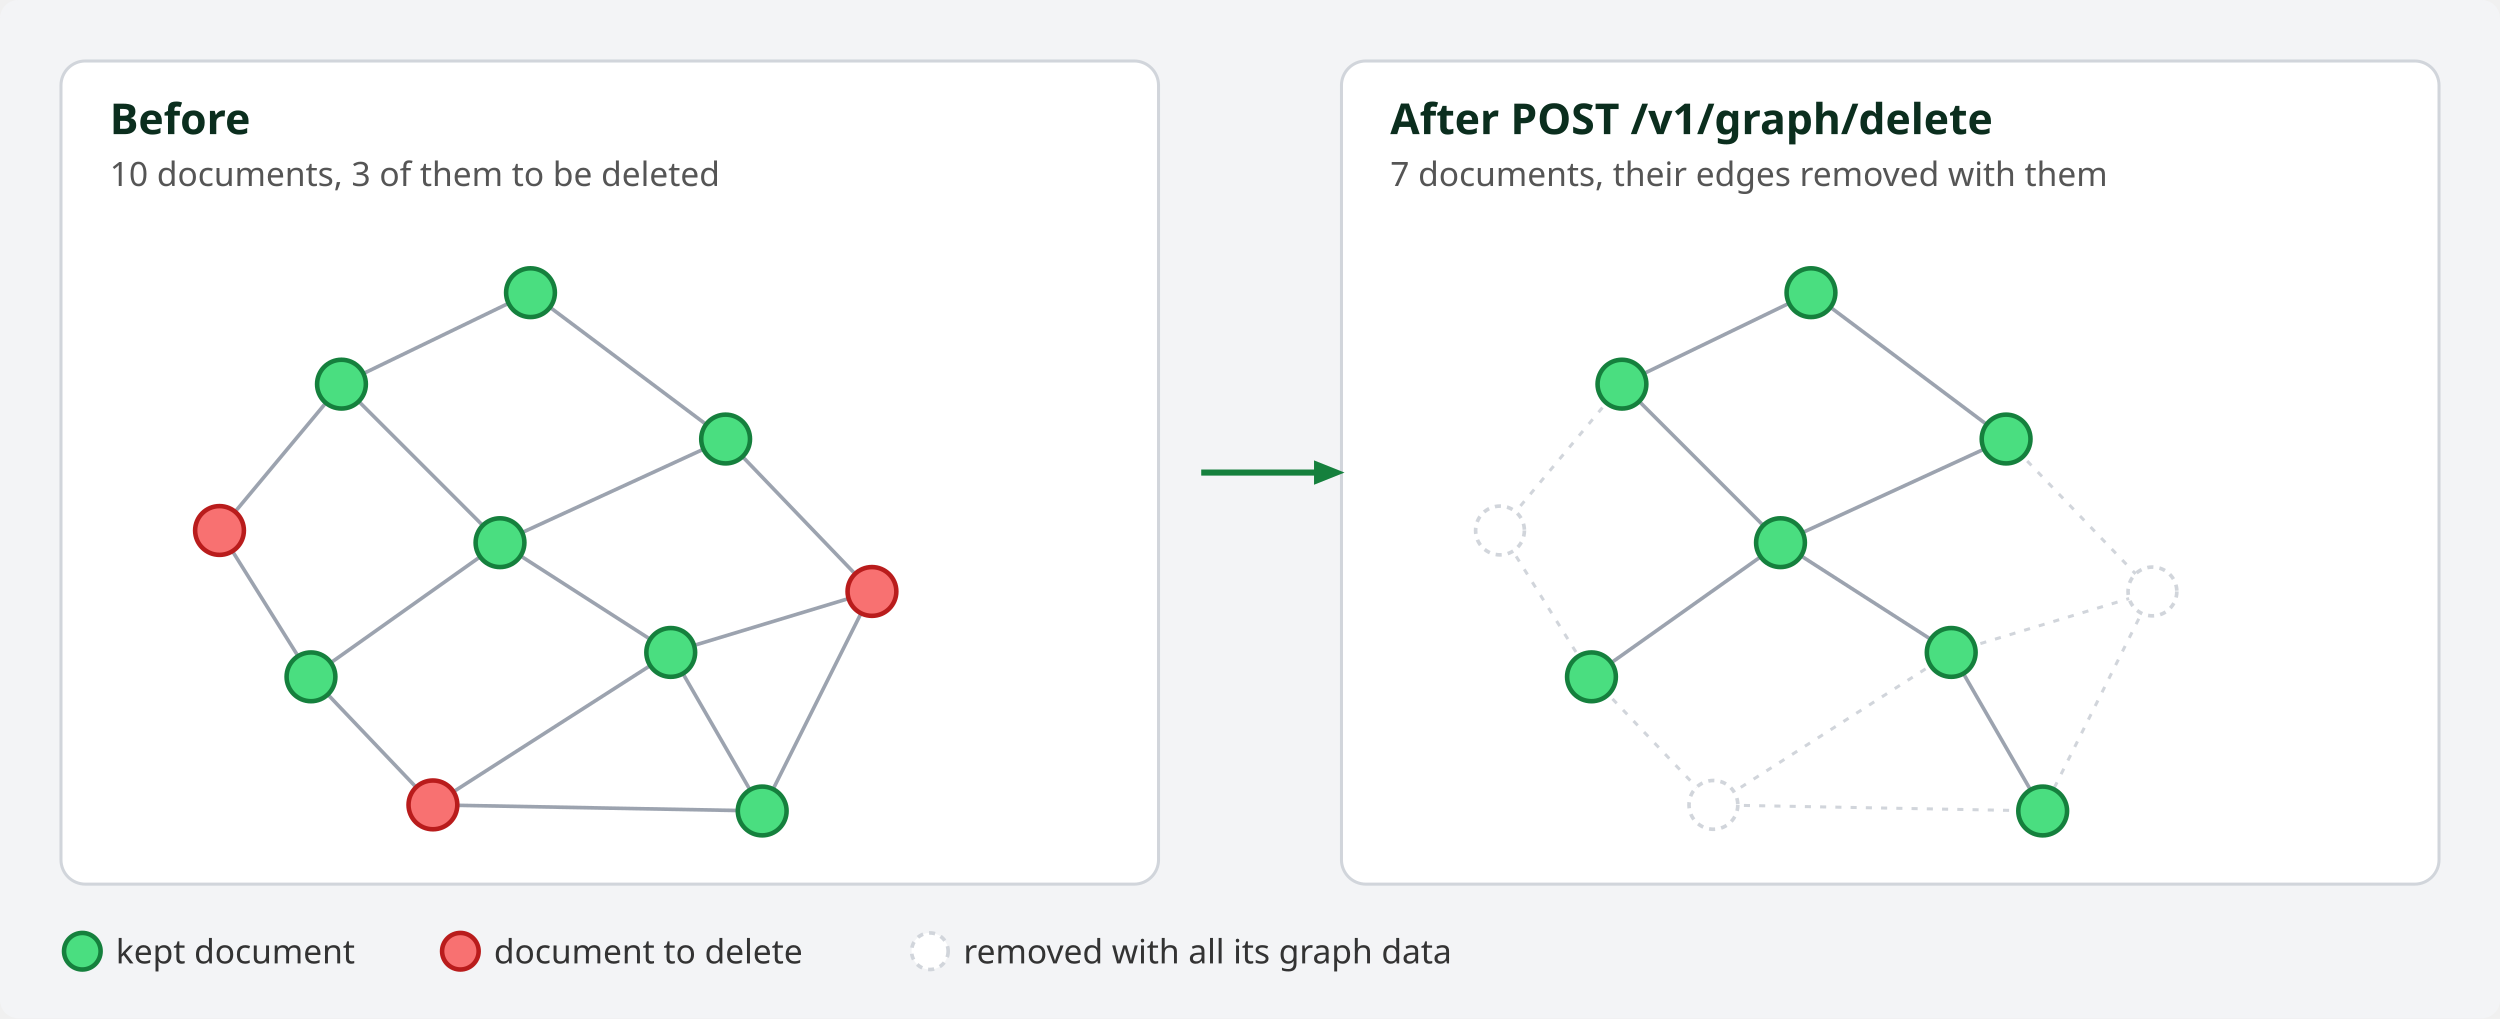
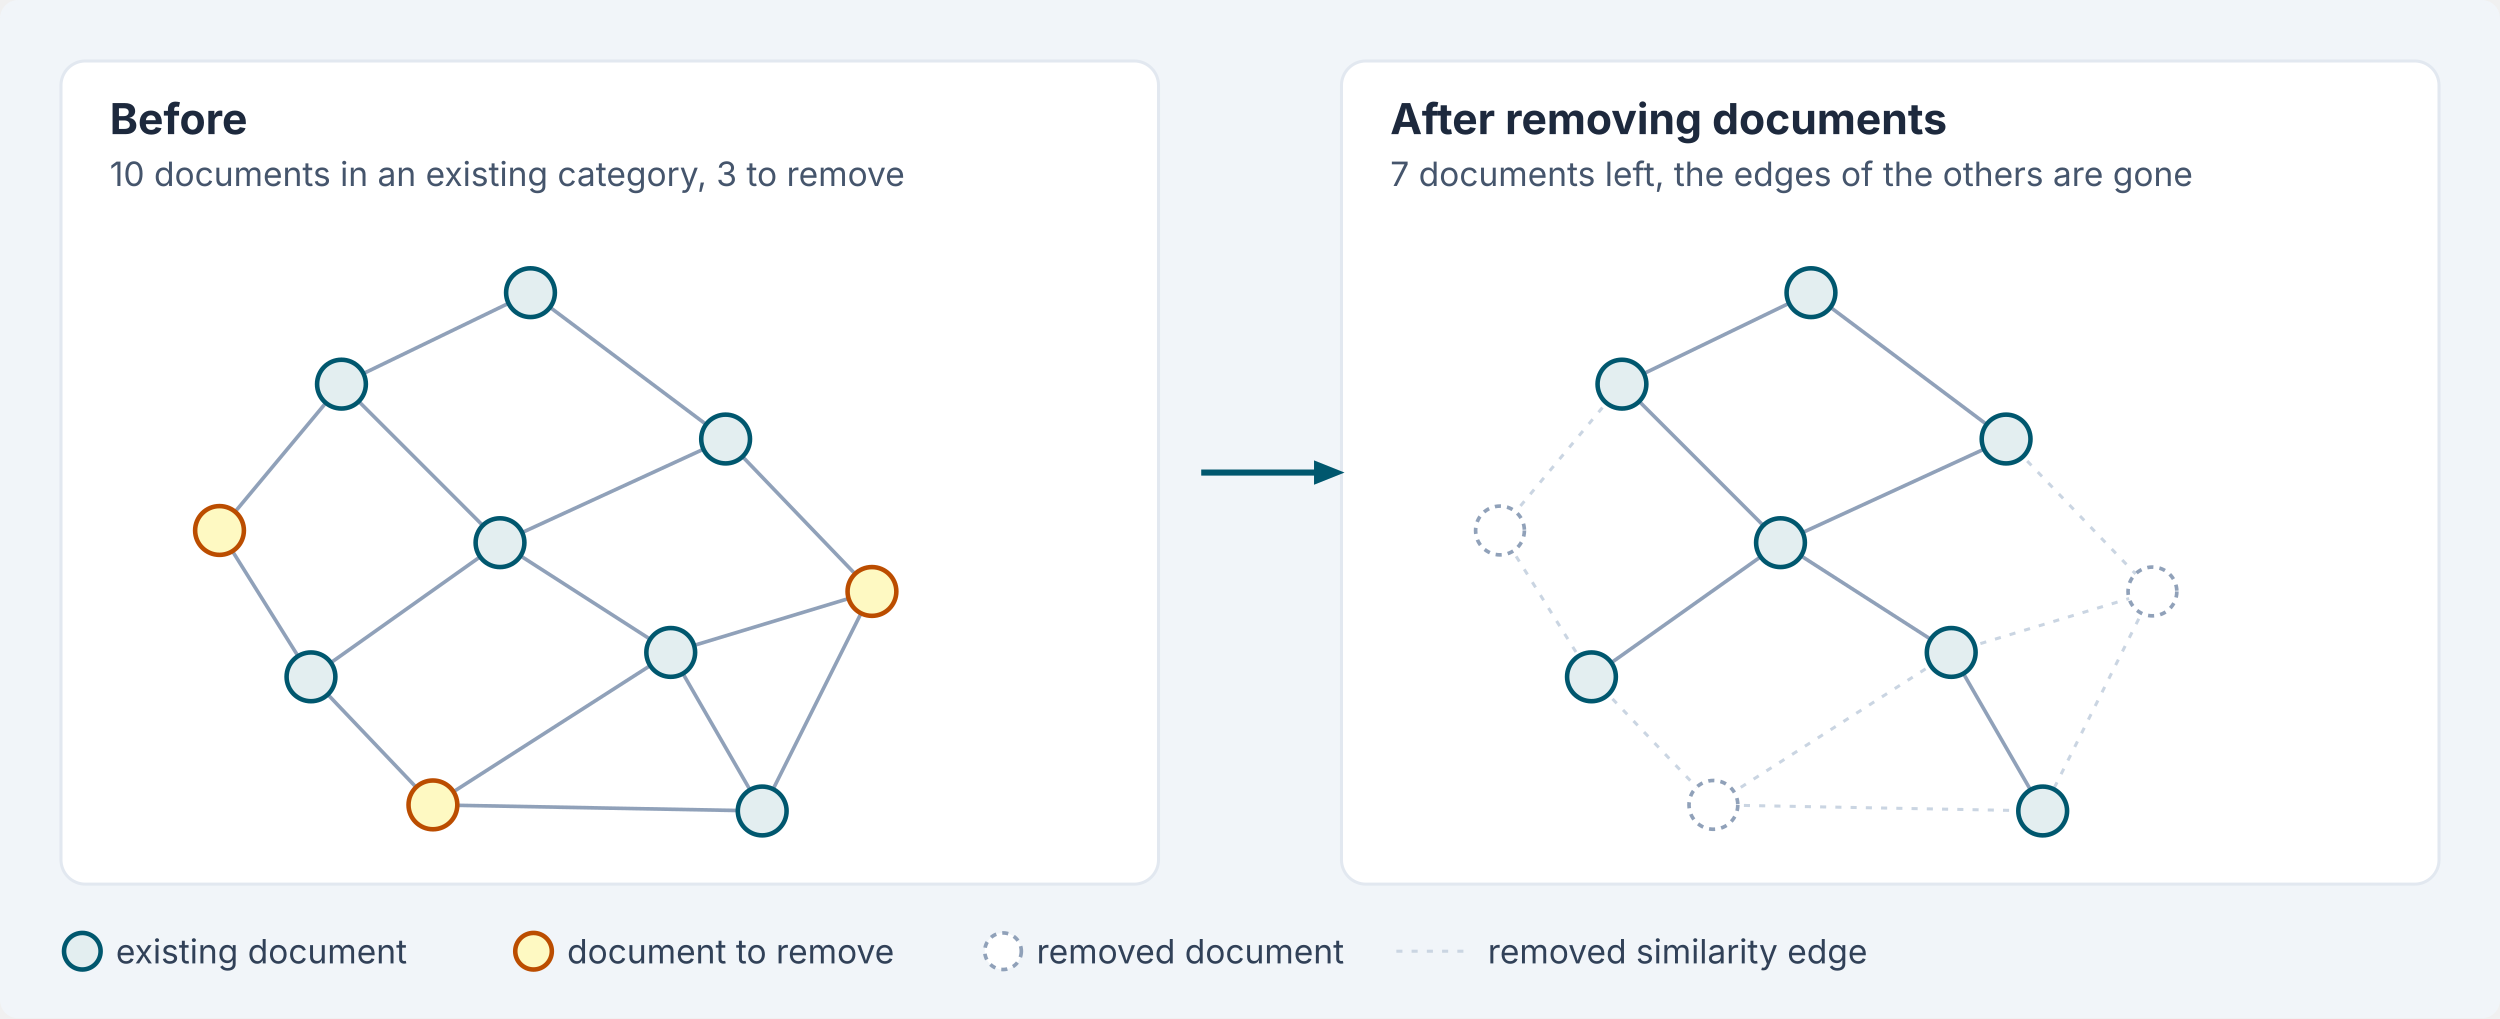
<svg xmlns="http://www.w3.org/2000/svg" viewBox="0 0 820 334" width="820" height="334">
  <style>
-     .igud text { font-family: sans-serif; }
-     .igud .panel { fill: #ffffff; stroke: #d1d5db; stroke-width: 1; }
-     .igud .ptitle { font-size: 14px; font-weight: bold; fill: #0b2e1e; }
-     .igud .psub { font-size: 11px; fill: #555; }
-     .igud .edge { stroke: #9ca3af; stroke-width: 1.2; }
-     .igud .edge-new { stroke: #d97706; stroke-width: 1.4; stroke-dasharray: 4 3; }
-     .igud .edge-gone { stroke: #d1d5db; stroke-width: 1; stroke-dasharray: 2 3; }
-     .igud .node { fill: #4ade80; stroke: #15803d; stroke-width: 1.5; }
-     .igud .node-new { fill: #fbbf24; stroke: #b45309; stroke-width: 1.5; }
-     .igud .node-del { fill: #f87171; stroke: #b91c1c; stroke-width: 1.5; }
-     .igud .node-gone { fill: #ffffff; stroke: #d1d5db; stroke-width: 1.2; stroke-dasharray: 2 2; }
-     .igud .ring { fill: none; stroke: #d97706; stroke-width: 1.5; stroke-dasharray: 3 2; }
-     .igud .legend { font-size: 11px; fill: #333; }
-     .igud .note { font-size: 11px; fill: #666; }
+     .igud text { font-family: Inter, -apple-system, BlinkMacSystemFont, 'Segoe UI', Helvetica, Arial, sans-serif; }
+     .igud .panel { fill: #ffffff; stroke: #e2e8f0; stroke-width: 1; }
+     .igud .ptitle { font-size: 14px; font-weight: bold; fill: #1d293d; }
+     .igud .psub { font-size: 11px; fill: #45556c; }
+     .igud .edge { stroke: #90a1b9; stroke-width: 1.2; }
+     .igud .edge-new { stroke: #008236; stroke-width: 1.4; stroke-dasharray: 4 3; }
+     .igud .edge-gone { stroke: #cad5e2; stroke-width: 1; stroke-dasharray: 2 3; }
+     .igud .node { fill: #e3eef0; stroke: #00576e; stroke-width: 1.5; }
+     .igud .node-new { fill: #befe99; stroke: #008236; stroke-width: 1.5; }
+     .igud .node-del { fill: #fef9c2; stroke: #bb4d00; stroke-width: 1.5; }
+     .igud .node-gone { fill: #ffffff; stroke: #90a1b9; stroke-width: 1.2; stroke-dasharray: 2 2; }
+     .igud .ring { fill: none; stroke: #008236; stroke-width: 1.5; stroke-dasharray: 3 2; }
+     .igud .legend { font-size: 11px; fill: #314158; }
+     .igud .note { font-size: 11px; fill: #45556c; }
  </style>
  <defs>
    <marker id="igud-arrow" markerWidth="10" markerHeight="8" refX="2" refY="4" orient="auto" markerUnits="userSpaceOnUse">
-       <polygon points="0 0,10 4,0 8" fill="#15803d" />
+       <polygon points="0 0,10 4,0 8" fill="#00576e" />
    </marker>
  </defs>
  <g class="igud">
-     <rect width="820" height="334" fill="#f3f4f6" rx="6" />
+     <rect width="820" height="334" fill="#f1f5f9" rx="6" />
    <rect class="panel" x="20" y="20" width="360" height="270" rx="8" />
    <text class="ptitle" x="36" y="44" text-anchor="start">Before</text>
-     <text class="psub" x="36" y="61" text-anchor="start">10 documents, 3 of them to be deleted</text>
+     <text class="psub" x="36" y="61" text-anchor="start">10 documents in an existing category, 3 to remove</text>
    <line class="edge" x1="174.0" y1="96.0" x2="112.0" y2="126.0" />
    <line class="edge" x1="174.0" y1="96.0" x2="238.0" y2="144.0" />
    <line class="edge" x1="112.0" y1="126.0" x2="72.0" y2="174.0" />
    <line class="edge" x1="112.0" y1="126.0" x2="164.0" y2="178.0" />
    <line class="edge" x1="238.0" y1="144.0" x2="164.0" y2="178.0" />
    <line class="edge" x1="238.0" y1="144.0" x2="286.0" y2="194.0" />
    <line class="edge" x1="72.0" y1="174.0" x2="102.0" y2="222.0" />
    <line class="edge" x1="164.0" y1="178.0" x2="102.0" y2="222.0" />
    <line class="edge" x1="164.0" y1="178.0" x2="220.0" y2="214.0" />
    <line class="edge" x1="220.0" y1="214.0" x2="286.0" y2="194.0" />
    <line class="edge" x1="102.0" y1="222.0" x2="142.0" y2="264.0" />
    <line class="edge" x1="220.0" y1="214.0" x2="142.0" y2="264.0" />
    <line class="edge" x1="220.0" y1="214.0" x2="250.0" y2="266.0" />
    <line class="edge" x1="142.0" y1="264.0" x2="250.0" y2="266.0" />
    <line class="edge" x1="286.0" y1="194.0" x2="250.0" y2="266.0" />
    <circle class="node" cx="174.0" cy="96.0" r="8" />
    <circle class="node" cx="112.0" cy="126.0" r="8" />
    <circle class="node" cx="238.0" cy="144.0" r="8" />
    <circle class="node-del" cx="72.0" cy="174.0" r="8" />
    <circle class="node" cx="164.0" cy="178.0" r="8" />
    <circle class="node" cx="102.0" cy="222.0" r="8" />
    <circle class="node" cx="220.0" cy="214.0" r="8" />
    <circle class="node-del" cx="286.0" cy="194.0" r="8" />
    <circle class="node-del" cx="142.0" cy="264.0" r="8" />
    <circle class="node" cx="250.0" cy="266.0" r="8" />
    <rect class="panel" x="440" y="20" width="360" height="270" rx="8" />
-     <text class="ptitle" x="456" y="44" text-anchor="start">After POST /v1/graph/delete</text>
-     <text class="psub" x="456" y="61" text-anchor="start">7 documents, their edges removed with them</text>
+     <text class="ptitle" x="456" y="44" text-anchor="start">After removing documents</text>
+     <text class="psub" x="456" y="61" text-anchor="start">7 documents left, the edges of the others are gone</text>
    <line class="edge-gone" x1="532.0" y1="126.0" x2="492.0" y2="174.0" />
    <line class="edge-gone" x1="658.0" y1="144.0" x2="706.0" y2="194.0" />
    <line class="edge-gone" x1="492.0" y1="174.0" x2="522.0" y2="222.0" />
    <line class="edge-gone" x1="640.0" y1="214.0" x2="706.0" y2="194.0" />
    <line class="edge-gone" x1="522.0" y1="222.0" x2="562.0" y2="264.0" />
    <line class="edge-gone" x1="640.0" y1="214.0" x2="562.0" y2="264.0" />
    <line class="edge-gone" x1="562.0" y1="264.0" x2="670.0" y2="266.0" />
    <line class="edge-gone" x1="706.0" y1="194.0" x2="670.0" y2="266.0" />
    <line class="edge" x1="594.0" y1="96.0" x2="532.0" y2="126.0" />
    <line class="edge" x1="594.0" y1="96.0" x2="658.0" y2="144.0" />
    <line class="edge" x1="532.0" y1="126.0" x2="584.0" y2="178.0" />
    <line class="edge" x1="658.0" y1="144.0" x2="584.0" y2="178.0" />
    <line class="edge" x1="584.0" y1="178.0" x2="522.0" y2="222.0" />
    <line class="edge" x1="584.0" y1="178.0" x2="640.0" y2="214.0" />
    <line class="edge" x1="640.0" y1="214.0" x2="670.0" y2="266.0" />
    <circle class="node" cx="594.0" cy="96.0" r="8" />
    <circle class="node" cx="532.0" cy="126.0" r="8" />
    <circle class="node" cx="658.0" cy="144.0" r="8" />
    <circle class="node-gone" cx="492.0" cy="174.0" r="8" />
    <circle class="node" cx="584.0" cy="178.0" r="8" />
    <circle class="node" cx="522.0" cy="222.0" r="8" />
    <circle class="node" cx="640.0" cy="214.0" r="8" />
    <circle class="node-gone" cx="706.0" cy="194.0" r="8" />
    <circle class="node-gone" cx="562.0" cy="264.0" r="8" />
    <circle class="node" cx="670.0" cy="266.0" r="8" />
-     <path d="M 394 155 L 433 155" stroke="#15803d" stroke-width="2" fill="none" marker-end="url(#igud-arrow)" />
+     <path d="M 394 155 L 433 155" stroke="#00576e" stroke-width="2" fill="none" marker-end="url(#igud-arrow)" />
    <circle class="node" cx="27.0" cy="312.0" r="6" />
-     <text class="legend" x="38" y="316" text-anchor="start">kept document</text>
-     <circle class="node-del" cx="151.0" cy="312.0" r="6" />
-     <text class="legend" x="162" y="316" text-anchor="start">document to delete</text>
-     <circle class="node-gone" cx="305.0" cy="312.0" r="6" />
-     <text class="legend" x="316" y="316" text-anchor="start">removed with all its graph data</text>
+     <text class="legend" x="38" y="316" text-anchor="start">existing document</text>
+     <circle class="node-del" cx="175.0" cy="312.0" r="6" />
+     <text class="legend" x="186" y="316" text-anchor="start">document to remove</text>
+     <circle class="node-gone" cx="329.0" cy="312.0" r="6" />
+     <text class="legend" x="340" y="316" text-anchor="start">removed document</text>
+     <line class="edge-gone" x1="458" y1="312" x2="480" y2="312" />
+     <text class="legend" x="488" y="316" text-anchor="start">removed similarity edge</text>
  </g>
</svg>
